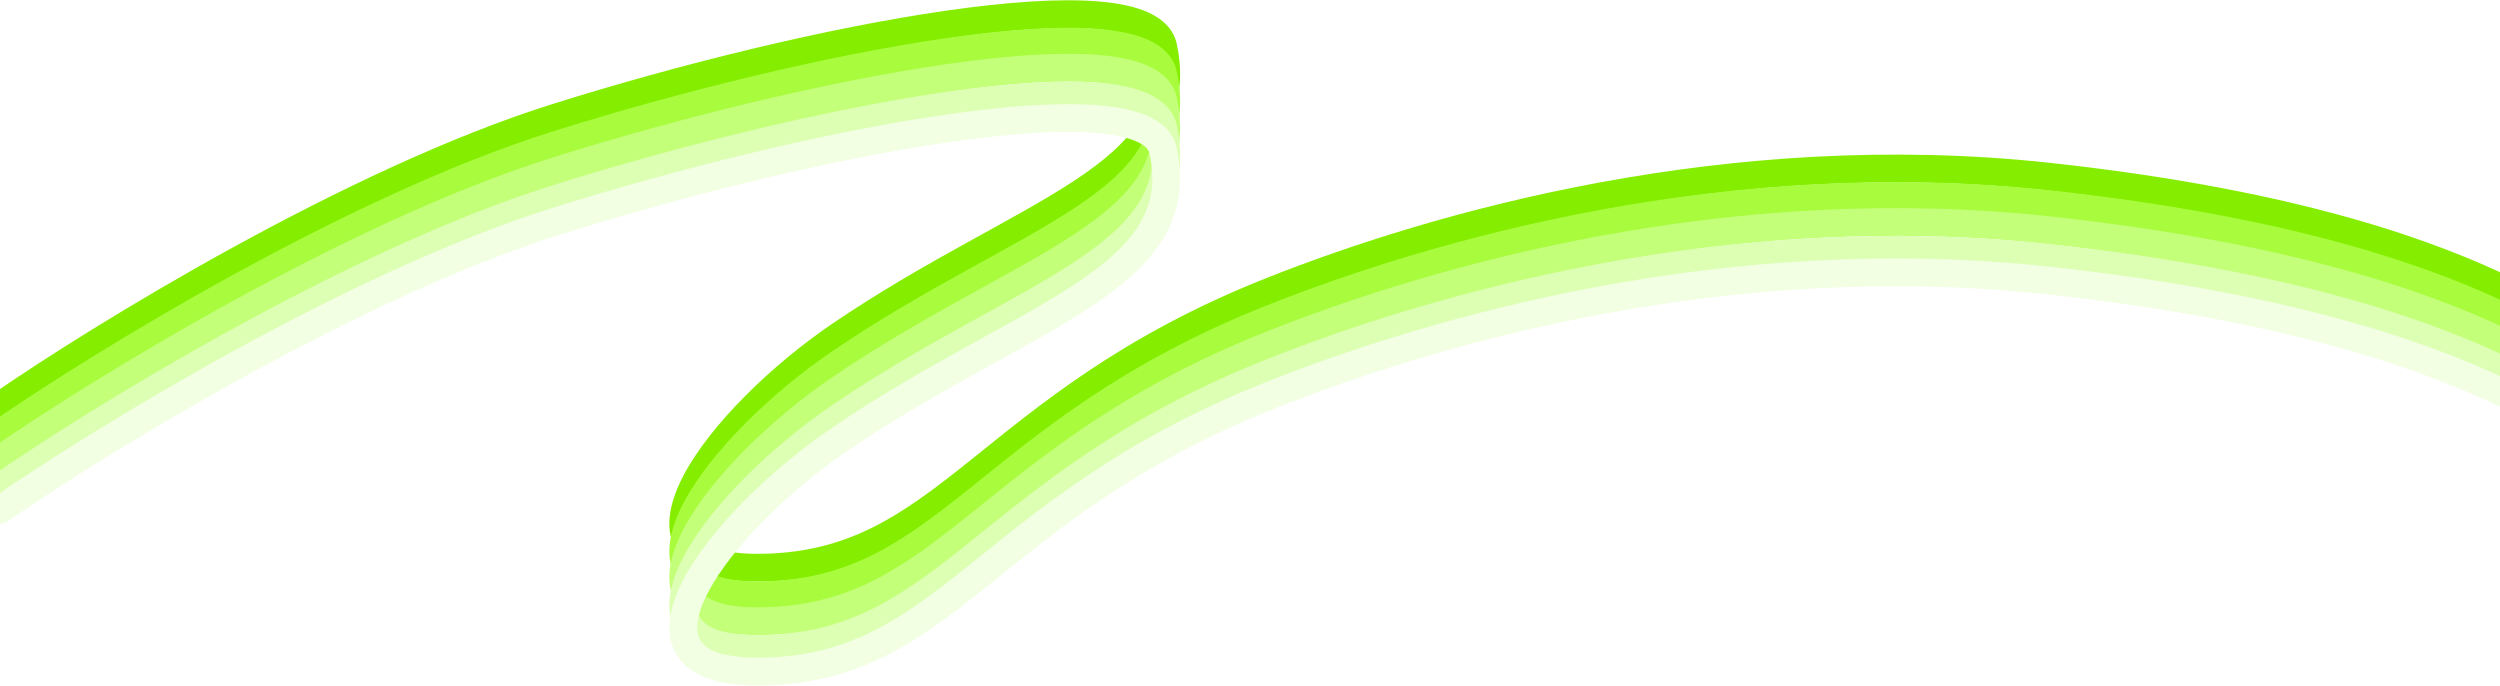
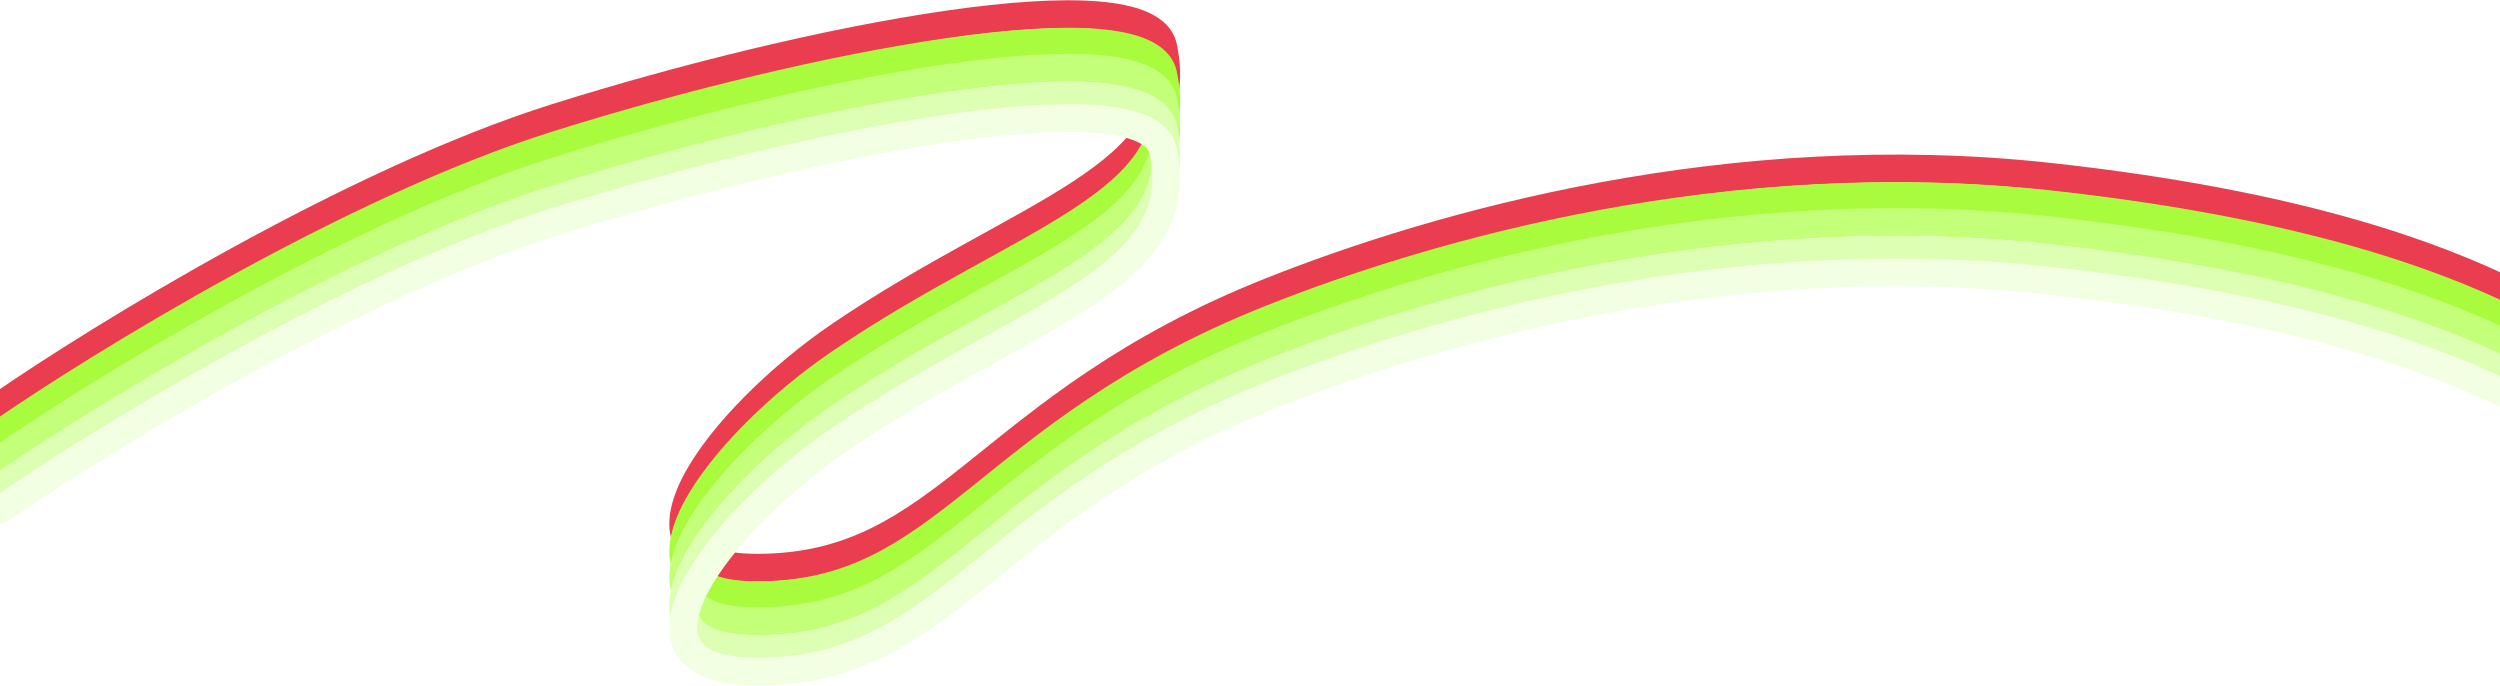
<svg xmlns="http://www.w3.org/2000/svg" width="1440" height="395" viewBox="0 0 1440 395" fill="none">
-   <path d="M-4.542 227.17C-8.179 229.679 -9.094 234.661 -6.586 238.298C-4.077 241.935 0.905 242.85 4.542 240.342L-4.542 227.17ZM320 67.756L322.404 75.386L320 67.756ZM670 27L662.177 28.674L670 27ZM484 193L479.505 186.382L484 193ZM732 167.756L729.044 160.322L732 167.756ZM1180 101.756L1180.86 93.803L1180 101.756ZM4.542 240.342C62.371 200.46 206.774 111.818 322.404 75.386L317.596 60.126C199.626 97.295 53.629 187.052 -4.542 227.17L4.542 240.342ZM322.404 75.386C395.112 52.478 479.881 31.674 547.444 21.945C581.303 17.07 610.377 15.047 631.315 16.759C641.832 17.619 649.7 19.38 654.965 21.804C660.159 24.195 661.749 26.675 662.177 28.674L677.823 25.326C675.953 16.591 669.446 10.856 661.656 7.27C653.938 3.717 643.939 1.738 632.619 0.812C609.883 -1.047 579.406 1.178 545.164 6.108C476.524 15.992 390.888 37.034 317.596 60.126L322.404 75.386ZM662.177 28.674C665.765 45.436 663.06 58.518 655.811 70.108C648.329 82.073 635.678 92.969 618.358 104.347C601.059 115.711 579.997 127.002 556.156 140.201C532.455 153.323 506.319 168.169 479.505 186.382L488.495 199.618C514.681 181.831 540.295 167.271 563.906 154.199C587.378 141.204 609.191 129.512 627.142 117.72C645.072 105.942 660.046 93.511 669.377 78.592C678.94 63.3 682.235 45.942 677.823 25.326L662.177 28.674ZM479.505 186.382C444.742 209.995 409.239 244.387 393.777 273.7C386.244 287.981 382.059 303.786 389.238 316.527C396.545 329.494 413.112 335 436 335V319C414.245 319 405.936 313.567 403.178 308.673C400.293 303.552 400.856 294.573 407.929 281.165C421.678 255.1 454.819 222.492 488.495 199.618L479.505 186.382ZM436 335C493.926 335 528.299 310.095 567.994 278.378C607.524 246.793 653.189 207.7 734.956 175.19L729.044 160.322C644.811 193.813 597.476 234.341 558.006 265.878C518.701 297.283 488.074 319 436 319V335ZM734.956 175.19C830.219 137.314 996.903 89.901 1179.14 109.709L1180.86 93.803C995.097 73.611 825.665 121.907 729.044 160.322L734.956 175.19ZM1179.14 109.709C1325.47 125.615 1401.88 156.04 1441.02 174.959L1447.98 160.553C1407.12 140.805 1328.93 109.897 1180.86 93.803L1179.14 109.709Z" fill="#85EE00" />
+   <path d="M-4.542 227.17C-8.179 229.679 -9.094 234.661 -6.586 238.298C-4.077 241.935 0.905 242.85 4.542 240.342L-4.542 227.17ZM320 67.756L322.404 75.386L320 67.756ZM670 27L662.177 28.674L670 27ZM484 193L479.505 186.382L484 193ZM732 167.756L729.044 160.322L732 167.756ZM1180 101.756L1180.86 93.803L1180 101.756ZM4.542 240.342C62.371 200.46 206.774 111.818 322.404 75.386L317.596 60.126C199.626 97.295 53.629 187.052 -4.542 227.17L4.542 240.342ZM322.404 75.386C395.112 52.478 479.881 31.674 547.444 21.945C581.303 17.07 610.377 15.047 631.315 16.759C641.832 17.619 649.7 19.38 654.965 21.804C660.159 24.195 661.749 26.675 662.177 28.674L677.823 25.326C675.953 16.591 669.446 10.856 661.656 7.27C653.938 3.717 643.939 1.738 632.619 0.812C609.883 -1.047 579.406 1.178 545.164 6.108C476.524 15.992 390.888 37.034 317.596 60.126L322.404 75.386ZM662.177 28.674C665.765 45.436 663.06 58.518 655.811 70.108C648.329 82.073 635.678 92.969 618.358 104.347C601.059 115.711 579.997 127.002 556.156 140.201C532.455 153.323 506.319 168.169 479.505 186.382L488.495 199.618C514.681 181.831 540.295 167.271 563.906 154.199C587.378 141.204 609.191 129.512 627.142 117.72C645.072 105.942 660.046 93.511 669.377 78.592C678.94 63.3 682.235 45.942 677.823 25.326L662.177 28.674ZM479.505 186.382C444.742 209.995 409.239 244.387 393.777 273.7C386.244 287.981 382.059 303.786 389.238 316.527C396.545 329.494 413.112 335 436 335V319C414.245 319 405.936 313.567 403.178 308.673C400.293 303.552 400.856 294.573 407.929 281.165C421.678 255.1 454.819 222.492 488.495 199.618L479.505 186.382ZM436 335C493.926 335 528.299 310.095 567.994 278.378C607.524 246.793 653.189 207.7 734.956 175.19L729.044 160.322C644.811 193.813 597.476 234.341 558.006 265.878C518.701 297.283 488.074 319 436 319V335ZM734.956 175.19C830.219 137.314 996.903 89.901 1179.14 109.709L1180.86 93.803C995.097 73.611 825.665 121.907 729.044 160.322L734.956 175.19ZM1179.14 109.709C1325.47 125.615 1401.88 156.04 1441.02 174.959L1447.98 160.553C1407.12 140.805 1328.93 109.897 1180.86 93.803L1179.14 109.709Z" fill="#ea3d50" />
  <path d="M-4.542 243.011C-8.179 245.519 -9.094 250.501 -6.586 254.138C-4.077 257.775 0.905 258.691 4.542 256.182L-4.542 243.011ZM320 83.596L322.404 91.227L320 83.596ZM670 42.84L662.177 44.515L670 42.84ZM484 208.84L479.505 202.223L484 208.84ZM732 183.596L729.044 176.162L732 183.596ZM1180 117.596L1180.86 109.643L1180 117.596ZM4.542 256.182C62.371 216.3 206.774 127.658 322.404 91.227L317.596 75.966C199.626 113.135 53.629 202.893 -4.542 243.011L4.542 256.182ZM322.404 91.227C395.112 68.319 479.881 47.514 547.444 37.785C581.303 32.91 610.377 30.887 631.315 32.599C641.832 33.459 649.7 35.22 654.965 37.644C660.159 40.035 661.749 42.515 662.177 44.515L677.823 41.166C675.953 32.431 669.446 26.697 661.656 23.11C653.938 19.557 643.939 17.578 632.619 16.652C609.883 14.793 579.406 17.018 545.164 21.949C476.524 31.832 390.888 52.874 317.596 75.966L322.404 91.227ZM662.177 44.515C665.765 61.276 663.06 74.358 655.811 85.949C648.329 97.913 635.678 108.81 618.358 120.187C601.059 131.551 579.997 142.842 556.156 156.041C532.455 169.163 506.319 184.01 479.505 202.223L488.495 215.458C514.681 197.671 540.295 183.112 563.906 170.039C587.378 157.044 609.191 145.352 627.142 133.56C645.072 121.783 660.046 109.352 669.377 94.432C678.94 79.14 682.235 61.782 677.823 41.166L662.177 44.515ZM479.505 202.223C444.742 225.835 409.239 260.228 393.777 289.541C386.244 303.821 382.059 319.626 389.238 332.367C396.545 345.334 413.112 350.84 436 350.84V334.84C414.245 334.84 405.936 329.407 403.178 324.513C400.293 319.393 400.856 310.414 407.929 297.006C421.678 270.94 454.819 238.333 488.495 215.458L479.505 202.223ZM436 350.84C493.926 350.84 528.299 325.935 567.994 294.218C607.524 262.633 653.189 223.54 734.956 191.03L729.044 176.162C644.811 209.653 597.476 250.181 558.006 281.718C518.701 313.124 488.074 334.84 436 334.84V350.84ZM734.956 191.03C830.219 153.155 996.903 105.742 1179.14 125.55L1180.86 109.643C995.097 89.451 825.665 137.747 729.044 176.162L734.956 191.03ZM1179.14 125.55C1325.47 141.455 1401.88 171.881 1441.02 190.799L1447.98 176.394C1407.12 156.646 1328.93 125.738 1180.86 109.643L1179.14 125.55Z" fill="#A8FC3D" />
  <path d="M-4.542 258.011C-8.179 260.519 -9.094 265.501 -6.586 269.138C-4.077 272.775 0.905 273.691 4.542 271.182L-4.542 258.011ZM320 98.596L322.404 106.227L320 98.596ZM670 57.84L662.177 59.515L670 57.84ZM484 223.84L479.505 217.223L484 223.84ZM732 198.596L729.044 191.162L732 198.596ZM1180 132.596L1180.86 124.643L1180 132.596ZM4.542 271.182C62.371 231.3 206.774 142.658 322.404 106.227L317.596 90.966C199.626 128.135 53.629 217.893 -4.542 258.011L4.542 271.182ZM322.404 106.227C395.112 83.319 479.881 62.514 547.444 52.785C581.303 47.91 610.377 45.887 631.315 47.599C641.832 48.459 649.7 50.22 654.965 52.644C660.159 55.035 661.749 57.515 662.177 59.515L677.823 56.166C675.953 47.431 669.446 41.697 661.656 38.111C653.938 34.557 643.939 32.578 632.619 31.652C609.883 29.793 579.406 32.018 545.164 36.949C476.524 46.832 390.888 67.874 317.596 90.966L322.404 106.227ZM662.177 59.515C665.765 76.276 663.06 89.358 655.811 100.949C648.329 112.913 635.678 123.81 618.358 135.187C601.059 146.551 579.997 157.842 556.156 171.041C532.455 184.163 506.319 199.01 479.505 217.223L488.495 230.458C514.681 212.671 540.295 198.112 563.906 185.039C587.378 172.044 609.191 160.352 627.142 148.56C645.072 136.783 660.046 124.352 669.377 109.432C678.94 94.14 682.235 76.782 677.823 56.166L662.177 59.515ZM479.505 217.223C444.742 240.835 409.239 275.228 393.777 304.541C386.244 318.821 382.059 334.626 389.238 347.367C396.545 360.334 413.112 365.84 436 365.84V349.84C414.245 349.84 405.936 344.407 403.178 339.513C400.293 334.393 400.856 325.414 407.929 312.006C421.678 285.94 454.819 253.333 488.495 230.458L479.505 217.223ZM436 365.84C493.926 365.84 528.299 340.935 567.994 309.218C607.524 277.633 653.189 238.54 734.956 206.03L729.044 191.162C644.811 224.653 597.476 265.181 558.006 296.718C518.701 328.124 488.074 349.84 436 349.84V365.84ZM734.956 206.03C830.219 168.155 996.903 120.742 1179.14 140.55L1180.86 124.643C995.097 104.451 825.665 152.747 729.044 191.162L734.956 206.03ZM1179.14 140.55C1325.47 156.455 1401.88 186.881 1441.02 205.799L1447.98 191.394C1407.12 171.646 1328.93 140.738 1180.86 124.643L1179.14 140.55Z" fill="#C4FF79" />
  <path d="M-4.542 274.011C-8.179 276.519 -9.094 281.501 -6.586 285.138C-4.077 288.775 0.905 289.691 4.542 287.182L-4.542 274.011ZM320 114.596L322.404 122.227L320 114.596ZM670 73.84L662.177 75.515L670 73.84ZM484 239.84L479.505 233.223L484 239.84ZM732 214.596L729.044 207.162L732 214.596ZM1180 148.596L1180.86 140.643L1180 148.596ZM4.542 287.182C62.371 247.3 206.774 158.658 322.404 122.227L317.596 106.966C199.626 144.135 53.629 233.893 -4.542 274.011L4.542 287.182ZM322.404 122.227C395.112 99.319 479.881 78.514 547.444 68.785C581.303 63.91 610.377 61.887 631.315 63.599C641.832 64.459 649.7 66.22 654.965 68.644C660.159 71.035 661.749 73.515 662.177 75.515L677.823 72.166C675.953 63.431 669.446 57.697 661.656 54.111C653.938 50.557 643.939 48.578 632.619 47.652C609.883 45.793 579.406 48.018 545.164 52.949C476.524 62.832 390.888 83.874 317.596 106.966L322.404 122.227ZM662.177 75.515C665.765 92.276 663.06 105.358 655.811 116.949C648.329 128.913 635.678 139.81 618.358 151.187C601.059 162.551 579.997 173.842 556.156 187.041C532.455 200.163 506.319 215.01 479.505 233.223L488.495 246.458C514.681 228.671 540.295 214.112 563.906 201.039C587.378 188.044 609.191 176.352 627.142 164.56C645.072 152.783 660.046 140.352 669.377 125.432C678.94 110.14 682.235 92.782 677.823 72.166L662.177 75.515ZM479.505 233.223C444.742 256.835 409.239 291.228 393.777 320.541C386.244 334.821 382.059 350.626 389.238 363.367C396.545 376.334 413.112 381.84 436 381.84V365.84C414.245 365.84 405.936 360.407 403.178 355.513C400.293 350.393 400.856 341.414 407.929 328.006C421.678 301.94 454.819 269.333 488.495 246.458L479.505 233.223ZM436 381.84C493.926 381.84 528.299 356.935 567.994 325.218C607.524 293.633 653.189 254.54 734.956 222.03L729.044 207.162C644.811 240.653 597.476 281.181 558.006 312.718C518.701 344.124 488.074 365.84 436 365.84V381.84ZM734.956 222.03C830.219 184.155 996.903 136.742 1179.14 156.55L1180.86 140.643C995.097 120.451 825.665 168.747 729.044 207.162L734.956 222.03ZM1179.14 156.55C1325.47 172.455 1401.88 202.881 1441.02 221.799L1447.98 207.394C1407.12 187.646 1328.93 156.738 1180.86 140.643L1179.14 156.55Z" fill="#DDFFB3" />
  <path d="M-4.542 287.011C-8.179 289.519 -9.094 294.501 -6.586 298.138C-4.077 301.775 0.905 302.691 4.542 300.182L-4.542 287.011ZM320 127.596L322.404 135.227L320 127.596ZM670 86.84L662.177 88.515L670 86.84ZM484 252.84L479.505 246.223L484 252.84ZM732 227.596L729.044 220.162L732 227.596ZM1180 161.596L1180.86 153.643L1180 161.596ZM4.542 300.182C62.371 260.3 206.774 171.658 322.404 135.227L317.596 119.966C199.626 157.135 53.629 246.893 -4.542 287.011L4.542 300.182ZM322.404 135.227C395.112 112.319 479.881 91.514 547.444 81.785C581.303 76.91 610.377 74.887 631.315 76.599C641.832 77.459 649.7 79.22 654.965 81.644C660.159 84.035 661.749 86.515 662.177 88.515L677.823 85.166C675.953 76.431 669.446 70.697 661.656 67.111C653.938 63.557 643.939 61.578 632.619 60.652C609.883 58.793 579.406 61.018 545.164 65.949C476.524 75.832 390.888 96.874 317.596 119.966L322.404 135.227ZM662.177 88.515C665.765 105.276 663.06 118.358 655.811 129.949C648.329 141.913 635.678 152.81 618.358 164.187C601.059 175.551 579.997 186.842 556.156 200.041C532.455 213.163 506.319 228.01 479.505 246.223L488.495 259.458C514.681 241.671 540.295 227.112 563.906 214.039C587.378 201.044 609.191 189.352 627.142 177.56C645.072 165.783 660.046 153.352 669.377 138.432C678.94 123.14 682.235 105.782 677.823 85.166L662.177 88.515ZM479.505 246.223C444.742 269.835 409.239 304.228 393.777 333.541C386.244 347.821 382.059 363.626 389.238 376.367C396.545 389.334 413.112 394.84 436 394.84V378.84C414.245 378.84 405.936 373.407 403.178 368.513C400.293 363.393 400.856 354.414 407.929 341.006C421.678 314.94 454.819 282.333 488.495 259.458L479.505 246.223ZM436 394.84C493.926 394.84 528.299 369.935 567.994 338.218C607.524 306.633 653.189 267.54 734.956 235.03L729.044 220.162C644.811 253.653 597.476 294.181 558.006 325.718C518.701 357.124 488.074 378.84 436 378.84V394.84ZM734.956 235.03C830.219 197.155 996.903 149.742 1179.14 169.55L1180.86 153.643C995.097 133.451 825.665 181.747 729.044 220.162L734.956 235.03ZM1179.14 169.55C1325.47 185.455 1401.88 215.881 1441.02 234.799L1447.98 220.394C1407.12 200.646 1328.93 169.738 1180.86 153.643L1179.14 169.55Z" fill="#F2FFE3" />
</svg>
